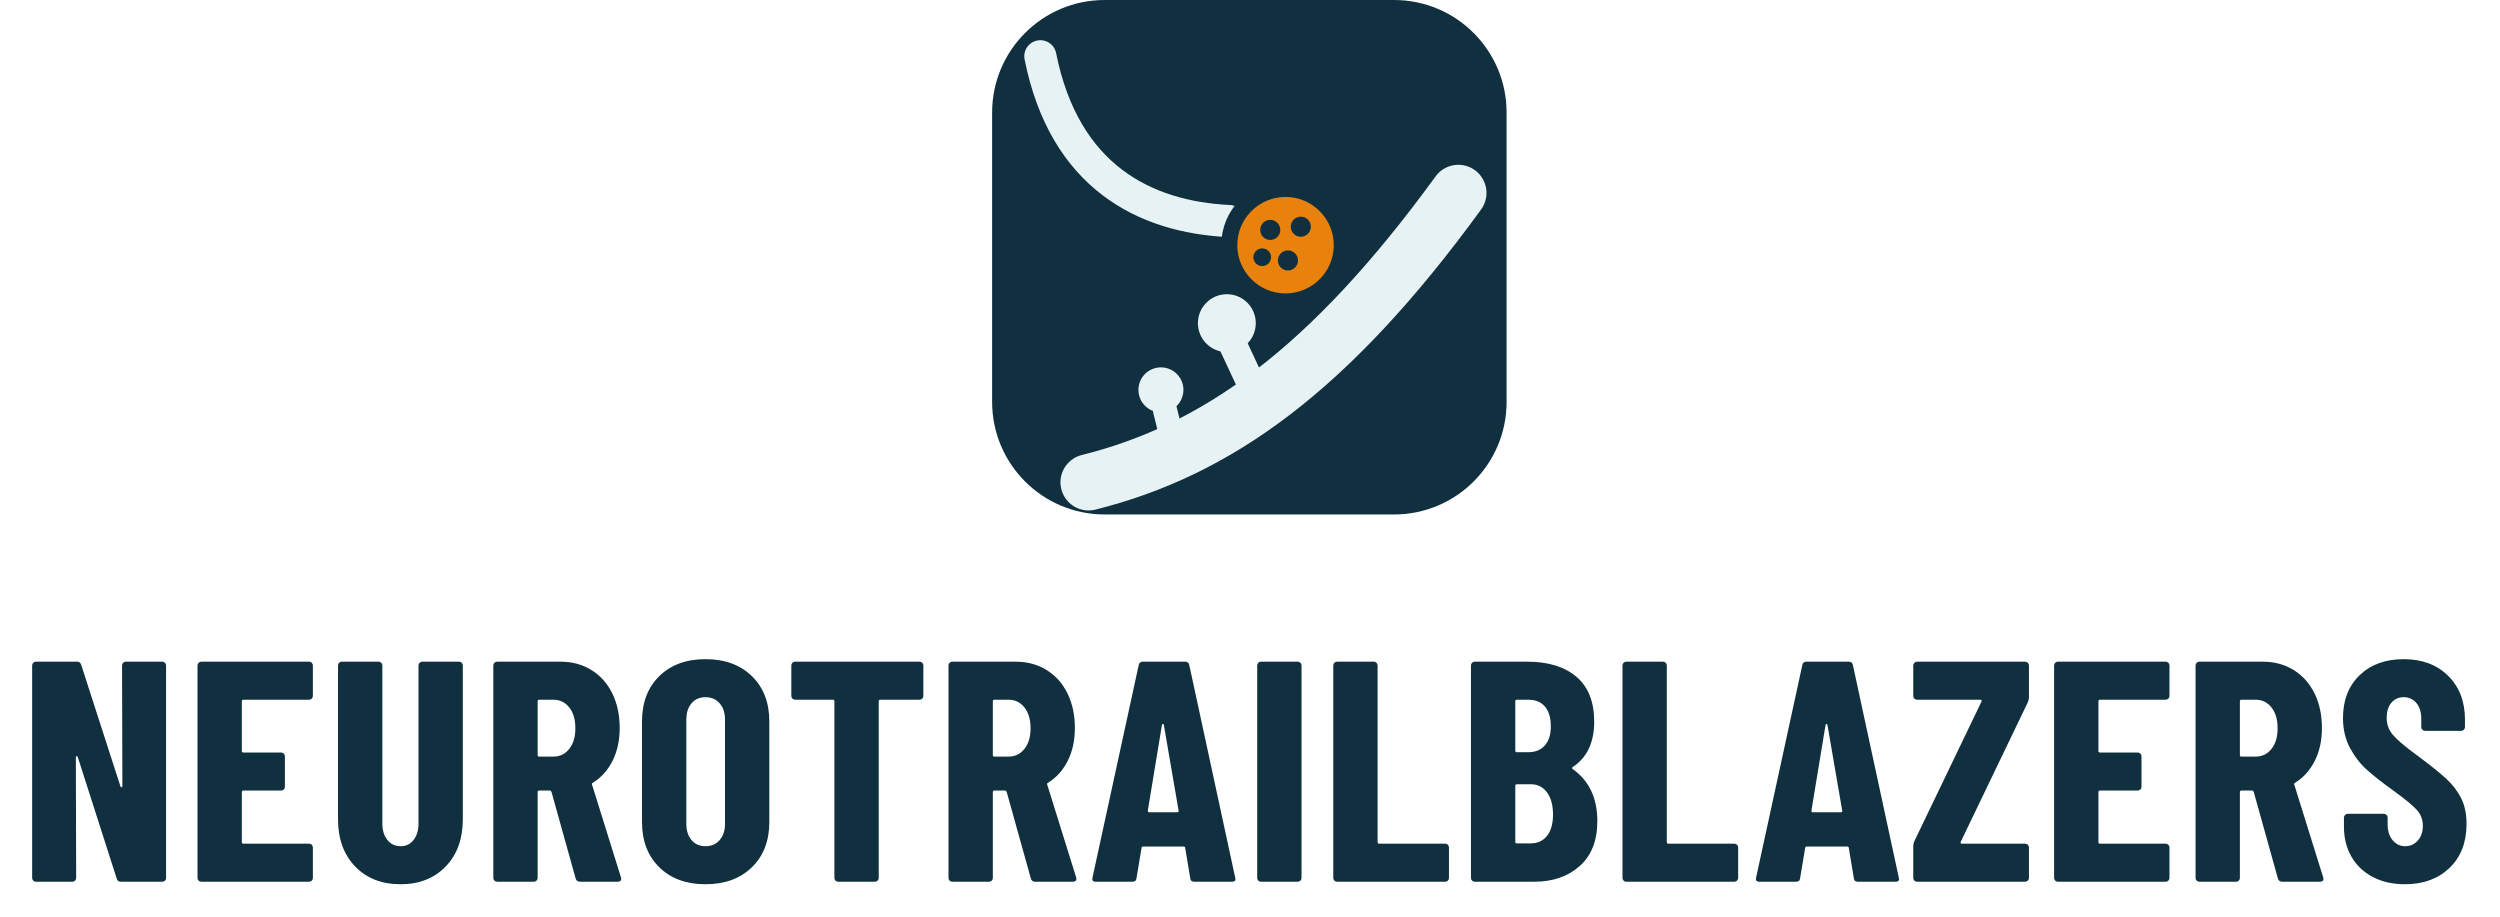
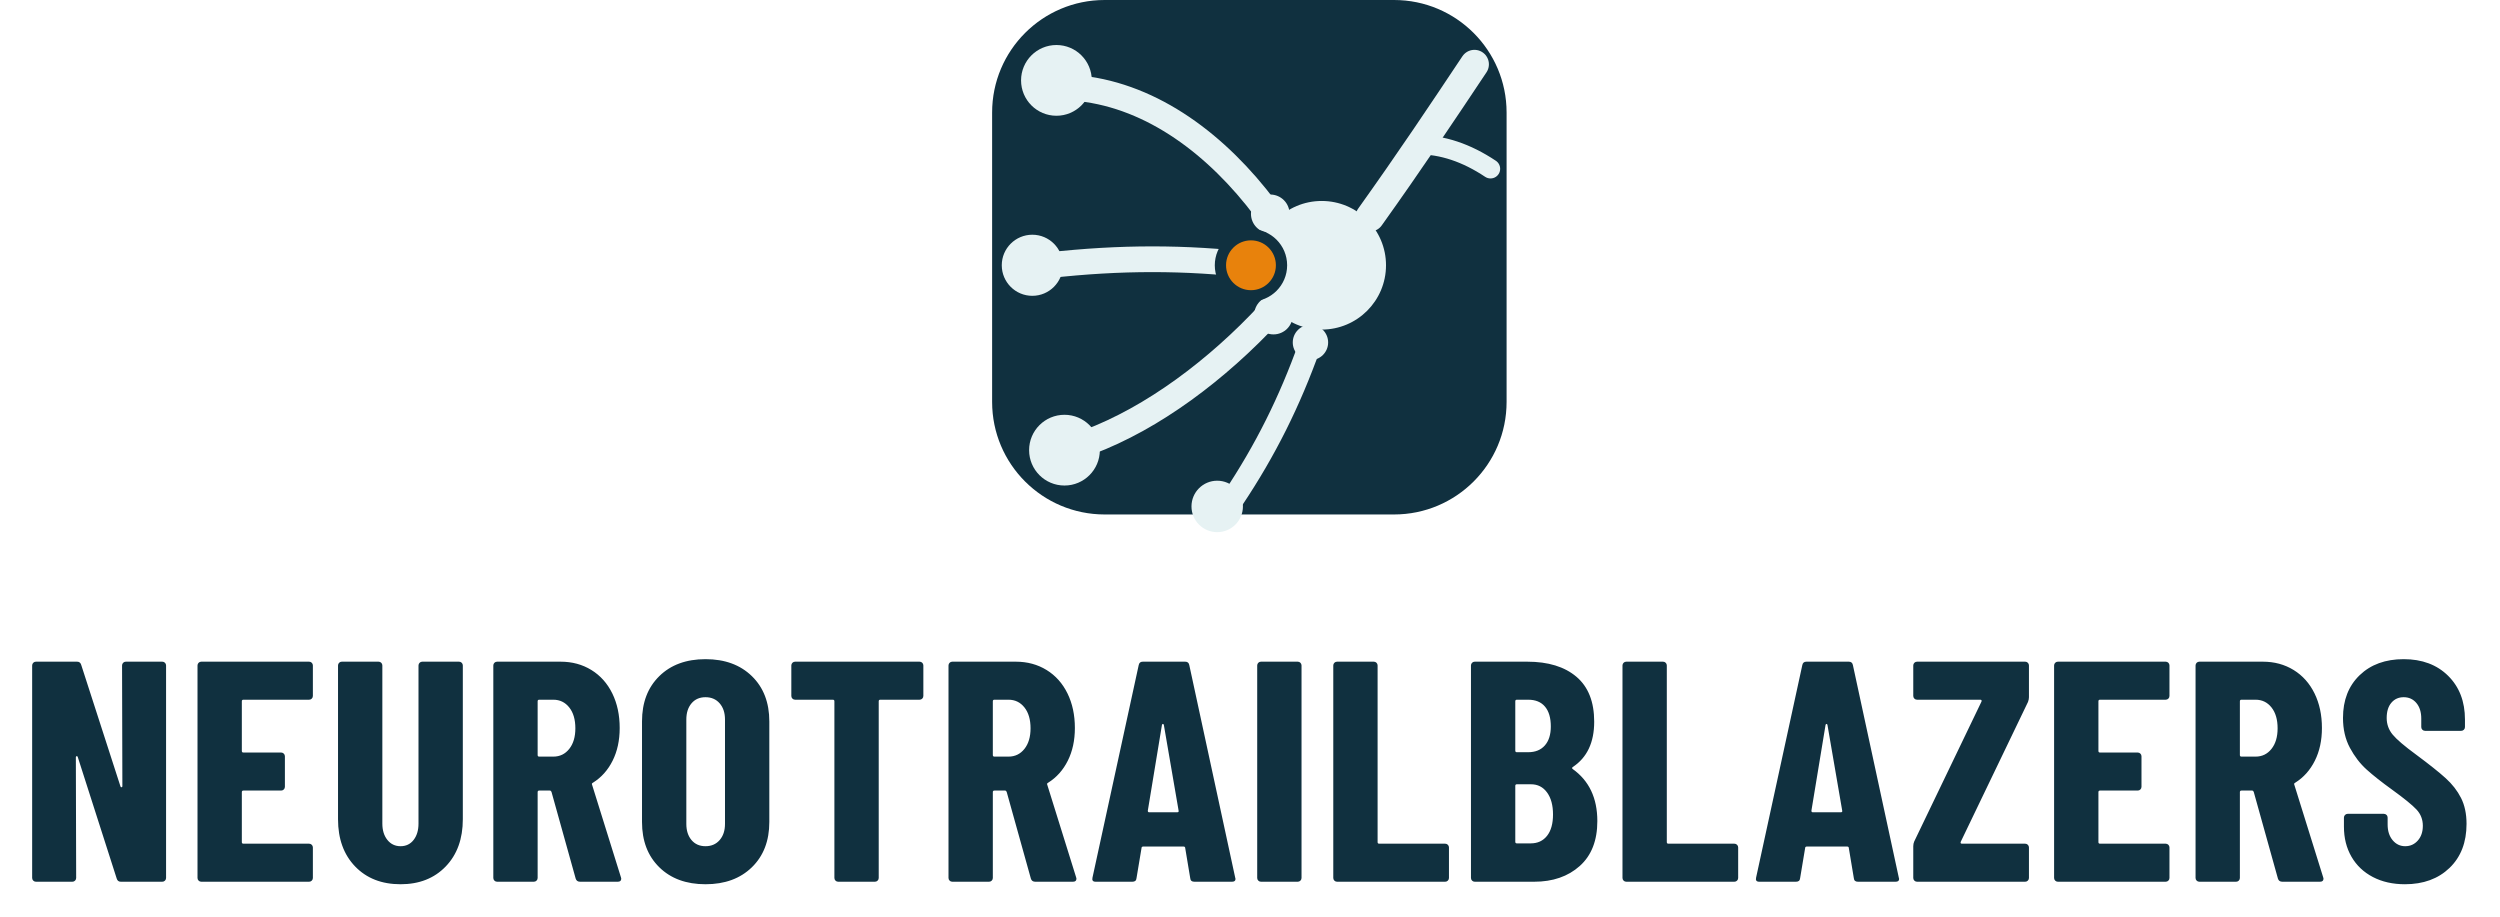
<svg xmlns="http://www.w3.org/2000/svg" viewBox="0 0 311 114" width="311" height="114" role="img" aria-label="NeuroTrailblazers">
  <g transform="translate(123.42 0)">
    <rect width="64" height="64" rx="14" fill="#10303f" />
    <g fill="none" stroke="#e6f2f3" stroke-linecap="round" stroke-linejoin="round">
-       <path d="M12 60 C 28 56, 42 46, 58 24" stroke-width="7" />
-       <path d="M33.5 50.5 L 30 43" stroke-width="3.5" />
-       <path d="M23 57 L 21.5 51" stroke-width="3" />
-       <path d="M47 39 L 51 33" stroke-width="3" />
-       <path d="M6 7 C 9 22, 19 27, 29.5 27.5" stroke-width="4" />
+       <path d="M11 11 C 20 12, 28 18, 34 26" stroke-width="3.2" />
+       <path d="M7 33 C 16 32, 24 32, 32.5 33" stroke-width="3.2" />
+       <path d="M12 55 C 20 52, 28 46, 34.5 39" stroke-width="3.2" />
+       <path d="M30 62 C 34 56, 37 50, 39.5 43" stroke-width="2.8" />
+       <path d="M47 27 C 52 20, 56 14, 60 8" stroke-width="3.6" />
+       <path d="M53 18 C 56 18, 59 19, 62 21" stroke-width="2.4" />
    </g>
-     <circle cx="29.2" cy="40.2" r="3.6" fill="#e6f2f3" />
-     <circle cx="21" cy="48.5" r="2.8" fill="#e6f2f3" />
-     <circle cx="52" cy="31" r="2.8" fill="#e6f2f3" />
-     <circle cx="36.5" cy="30.5" r="7" fill="#e8820c" stroke="#10303f" stroke-width="2" />
-     <circle cx="34.6" cy="28.6" r="1.25" fill="#10303f" />
-     <circle cx="38.4" cy="28.2" r="1.25" fill="#10303f" />
-     <circle cx="36.8" cy="32.4" r="1.25" fill="#10303f" />
-     <circle cx="33.6" cy="32" r="1.1" fill="#10303f" />
+     <circle cx="8" cy="10" r="4.4" fill="#e6f2f3" />
+     <circle cx="5" cy="33" r="3.8" fill="#e6f2f3" />
+     <circle cx="9" cy="56" r="4.4" fill="#e6f2f3" />
+     <circle cx="28" cy="63" r="3.2" fill="#e6f2f3" />
+     <circle cx="41" cy="33" r="8" fill="#e6f2f3" />
+     <circle cx="34.6" cy="26.6" r="2.4" fill="#e6f2f3" />
+     <circle cx="35" cy="39.2" r="2.4" fill="#e6f2f3" />
+     <circle cx="39.6" cy="42.6" r="2.2" fill="#e6f2f3" />
+     <circle cx="32.2" cy="33" r="3.8" fill="#e8820c" stroke="#10303f" stroke-width="1.4" />
  </g>
  <g transform="translate(4.00 82.00) scale(0.39106) translate(-4.40 70.80)">
    <path fill="#10303f" d="M34.2 -70.0H45.8Q46.3 -70.0 46.65 -69.65Q47.0 -69.3 47.0 -68.8V-1.2Q47.0 -0.7 46.65 -0.35Q46.3 0.0 45.8 0.0H32.6Q31.6 0.0 31.3 -1.0L18.9 -39.7Q18.8 -40.0 18.55 -39.95Q18.3 -39.9 18.3 -39.6L18.4 -1.2Q18.4 -0.7 18.05 -0.35Q17.7 0.0 17.2 0.0H5.6Q5.1 0.0 4.75 -0.35Q4.4 -0.7 4.4 -1.2V-68.8Q4.4 -69.3 4.75 -69.65Q5.1 -70.0 5.6 -70.0H18.7Q19.7 -70.0 20.0 -69.0L32.5 -30.3Q32.6 -30.0 32.85 -30.05Q33.1 -30.1 33.1 -30.4L33.0 -68.8Q33.0 -69.3 33.35 -69.65Q33.7 -70.0 34.2 -70.0ZM92.5 -57.9H71.6Q71.1 -57.9 71.1 -57.4V-41.6Q71.1 -41.1 71.6 -41.1H83.6Q84.1 -41.1 84.45 -40.75Q84.8 -40.4 84.8 -39.9V-30.2Q84.8 -29.7 84.45 -29.35Q84.1 -29.0 83.6 -29.0H71.6Q71.1 -29.0 71.1 -28.5V-12.6Q71.1 -12.1 71.6 -12.1H92.5Q93 -12.1 93.35 -11.75Q93.7 -11.4 93.7 -10.9V-1.2Q93.7 -0.7 93.35 -0.35Q93 0.0 92.5 0.0H58.2Q57.7 0.0 57.35 -0.35Q57 -0.7 57 -1.2V-68.8Q57 -69.3 57.35 -69.65Q57.7 -70.0 58.2 -70.0H92.5Q93 -70.0 93.35 -69.65Q93.7 -69.3 93.7 -68.8V-59.1Q93.7 -58.6 93.35 -58.25Q93 -57.9 92.5 -57.9ZM101.7 -19.9V-68.8Q101.7 -69.3 102.05 -69.65Q102.4 -70.0 102.9 -70.0H114.6Q115.1 -70.0 115.45 -69.65Q115.8 -69.3 115.8 -68.8V-18.5Q115.8 -15.3 117.4 -13.3Q119 -11.3 121.6 -11.3Q124.2 -11.3 125.75 -13.3Q127.3 -15.3 127.3 -18.5V-68.8Q127.3 -69.3 127.65 -69.65Q128.0 -70.0 128.5 -70.0H140.2Q140.7 -70.0 141.05 -69.65Q141.4 -69.3 141.4 -68.8V-19.9Q141.4 -10.5 135.95 -4.85Q130.5 0.8 121.6 0.8Q112.6 0.8 107.15 -4.85Q101.7 -10.5 101.7 -19.9ZM177.3 -1.0 169.6 -28.6Q169.4 -29.0 169.1 -29.0H165.7Q165.2 -29.0 165.2 -28.5V-1.2Q165.2 -0.7 164.85 -0.35Q164.5 0.0 164.0 0.0H152.3Q151.8 0.0 151.45 -0.35Q151.1 -0.7 151.1 -1.2V-68.8Q151.1 -69.3 151.45 -69.65Q151.8 -70.0 152.3 -70.0H172.5Q178.0 -70.0 182.3 -67.35Q186.6 -64.7 188.95 -59.9Q191.3 -55.1 191.3 -48.9Q191.3 -43.0 189.05 -38.5Q186.8 -34.0 182.8 -31.5Q182.6 -31.4 182.5 -31.25Q182.4 -31.1 182.5 -30.9L191.7 -1.4L191.8 -1.0Q191.8 0.0 190.7 0.0H178.7Q177.6 0.0 177.3 -1.0ZM165.2 -57.4V-40.3Q165.2 -39.8 165.7 -39.8H170.2Q173.3 -39.8 175.25 -42.25Q177.2 -44.7 177.2 -48.8Q177.2 -53.0 175.25 -55.45Q173.3 -57.9 170.2 -57.9H165.7Q165.2 -57.9 165.2 -57.4ZM198.4 -19.0V-51.0Q198.4 -60.0 203.9 -65.4Q209.4 -70.8 218.6 -70.8Q227.8 -70.8 233.35 -65.4Q238.9 -60.0 238.9 -51.0V-19.0Q238.9 -10.0 233.35 -4.6Q227.8 0.8 218.6 0.8Q209.4 0.8 203.9 -4.6Q198.4 -10.0 198.4 -19.0ZM224.8 -18.4V-51.6Q224.8 -54.8 223.1 -56.75Q221.4 -58.7 218.6 -58.7Q215.8 -58.7 214.15 -56.75Q212.5 -54.8 212.5 -51.6V-18.4Q212.5 -15.2 214.15 -13.25Q215.8 -11.3 218.6 -11.3Q221.4 -11.3 223.1 -13.25Q224.8 -15.2 224.8 -18.4ZM287.9 -68.8V-59.1Q287.9 -58.6 287.55 -58.25Q287.2 -57.9 286.7 -57.9H274.2Q273.7 -57.9 273.7 -57.4V-1.2Q273.7 -0.7 273.35 -0.35Q273.0 0.0 272.5 0.0H260.8Q260.3 0.0 259.95 -0.35Q259.6 -0.7 259.6 -1.2V-57.4Q259.6 -57.9 259.1 -57.9H247.1Q246.6 -57.9 246.25 -58.25Q245.9 -58.6 245.9 -59.1V-68.8Q245.9 -69.3 246.25 -69.65Q246.6 -70.0 247.1 -70.0H286.7Q287.2 -70.0 287.55 -69.65Q287.9 -69.3 287.9 -68.8ZM322.1 -1.0 314.4 -28.6Q314.2 -29.0 313.9 -29.0H310.5Q310 -29.0 310 -28.5V-1.2Q310 -0.7 309.65 -0.35Q309.3 0.0 308.8 0.0H297.1Q296.6 0.0 296.25 -0.35Q295.9 -0.7 295.9 -1.2V-68.8Q295.9 -69.3 296.25 -69.65Q296.6 -70.0 297.1 -70.0H317.3Q322.8 -70.0 327.1 -67.35Q331.4 -64.7 333.75 -59.9Q336.1 -55.1 336.1 -48.9Q336.1 -43.0 333.85 -38.5Q331.6 -34.0 327.6 -31.5Q327.4 -31.4 327.3 -31.25Q327.2 -31.1 327.3 -30.9L336.5 -1.4L336.6 -1.0Q336.6 0.0 335.5 0.0H323.5Q322.4 0.0 322.1 -1.0ZM310 -57.4V-40.3Q310 -39.8 310.5 -39.8H315Q318.1 -39.8 320.05 -42.25Q322 -44.7 322 -48.8Q322 -53.0 320.05 -55.45Q318.1 -57.9 315 -57.9H310.5Q310 -57.9 310 -57.4ZM372.8 -1.1 371.2 -10.7Q371.2 -11.2 370.6 -11.2H357.9Q357.3 -11.2 357.3 -10.7L355.7 -1.1Q355.6 0.0 354.4 0.0H342.7Q341.4 0.0 341.7 -1.3L356.4 -68.9Q356.6 -70.0 357.7 -70.0H371.2Q372.3 -70.0 372.5 -68.9L387.1 -1.3L387.2 -0.9Q387.2 0.0 386.1 0.0H374.1Q372.9 0.0 372.8 -1.1ZM359.7 -22.1H368.7Q369.2 -22.1 369.1 -22.6L364.4 -49.9Q364.3 -50.2 364.1 -50.2Q363.9 -50.2 363.8 -49.9L359.3 -22.6Q359.3 -22.1 359.7 -22.1ZM394.1 -1.2V-68.8Q394.1 -69.3 394.45 -69.65Q394.8 -70.0 395.3 -70.0H407Q407.5 -70.0 407.85 -69.65Q408.2 -69.3 408.2 -68.8V-1.2Q408.2 -0.7 407.85 -0.35Q407.5 0.0 407 0.0H395.3Q394.8 0.0 394.45 -0.35Q394.1 -0.7 394.1 -1.2ZM418.3 -1.2V-68.8Q418.3 -69.3 418.65 -69.65Q419 -70.0 419.5 -70.0H431.2Q431.7 -70.0 432.05 -69.65Q432.4 -69.3 432.4 -68.8V-12.6Q432.4 -12.1 432.9 -12.1H453.9Q454.4 -12.1 454.75 -11.75Q455.1 -11.4 455.1 -10.9V-1.2Q455.1 -0.7 454.75 -0.35Q454.4 0.0 453.9 0.0H419.5Q419 0.0 418.65 -0.35Q418.3 -0.7 418.3 -1.2ZM482.2 0.0H463.3Q462.8 0.0 462.45 -0.35Q462.1 -0.7 462.1 -1.2V-68.8Q462.1 -69.3 462.45 -69.65Q462.8 -70.0 463.3 -70.0H480Q490 -70.0 495.65 -65.2Q501.3 -60.4 501.3 -50.9Q501.3 -41.0 494.5 -36.5Q494.1 -36.2 494.4 -35.9Q502.3 -30.3 502.3 -19.3Q502.3 -10.0 496.7 -5.0Q491.1 0.0 482.2 0.0ZM476.2 -57.4V-41.7Q476.2 -41.2 476.7 -41.2H480.3Q483.7 -41.2 485.6 -43.35Q487.5 -45.5 487.5 -49.4Q487.5 -53.5 485.65 -55.7Q483.8 -57.9 480.3 -57.9H476.7Q476.2 -57.9 476.2 -57.4ZM488.2 -21.4Q488.2 -25.8 486.3 -28.4Q484.4 -31.0 481.2 -31.0H476.7Q476.2 -31.0 476.2 -30.5V-12.7Q476.2 -12.2 476.7 -12.2H481.1Q484.4 -12.2 486.3 -14.6Q488.2 -17.0 488.2 -21.4ZM510.3 -1.2V-68.8Q510.3 -69.3 510.65 -69.65Q511 -70.0 511.5 -70.0H523.2Q523.7 -70.0 524.05 -69.65Q524.4 -69.3 524.4 -68.8V-12.6Q524.4 -12.1 524.9 -12.1H545.9Q546.4 -12.1 546.75 -11.75Q547.1 -11.4 547.1 -10.9V-1.2Q547.1 -0.7 546.75 -0.35Q546.4 0.0 545.9 0.0H511.5Q511 0.0 510.65 -0.35Q510.3 -0.7 510.3 -1.2ZM583.9 -1.1 582.3 -10.7Q582.3 -11.2 581.7 -11.2H569Q568.4 -11.2 568.4 -10.7L566.8 -1.1Q566.7 0.0 565.5 0.0H553.8Q552.5 0.0 552.8 -1.3L567.5 -68.9Q567.7 -70.0 568.8 -70.0H582.3Q583.4 -70.0 583.6 -68.9L598.2 -1.3L598.3 -0.9Q598.3 0.0 597.2 0.0H585.2Q584 0.0 583.9 -1.1ZM570.8 -22.1H579.8Q580.3 -22.1 580.2 -22.6L575.5 -49.9Q575.4 -50.2 575.2 -50.2Q575 -50.2 574.9 -49.9L570.4 -22.6Q570.4 -22.1 570.8 -22.1ZM602.8 -1.2V-11.3Q602.8 -12.1 603.1 -12.8L624.5 -57.3Q624.6 -57.6 624.5 -57.75Q624.4 -57.9 624.1 -57.9H604.0Q603.5 -57.9 603.15 -58.25Q602.8 -58.6 602.8 -59.1V-68.8Q602.8 -69.3 603.15 -69.65Q603.5 -70.0 604.0 -70.0H638.4Q638.9 -70.0 639.25 -69.65Q639.6 -69.3 639.6 -68.8V-58.7Q639.6 -58.0 639.3 -57.2L617.9 -12.7Q617.8 -12.4 617.9 -12.25Q618.0 -12.1 618.3 -12.1H638.4Q638.9 -12.1 639.25 -11.75Q639.6 -11.4 639.6 -10.9V-1.2Q639.6 -0.7 639.25 -0.35Q638.9 0.0 638.4 0.0H604.0Q603.5 0.0 603.15 -0.35Q602.8 -0.7 602.8 -1.2ZM683.1 -57.9H662.2Q661.7 -57.9 661.7 -57.4V-41.6Q661.7 -41.1 662.2 -41.1H674.2Q674.7 -41.1 675.05 -40.75Q675.4 -40.4 675.4 -39.9V-30.2Q675.4 -29.7 675.05 -29.35Q674.7 -29.0 674.2 -29.0H662.2Q661.7 -29.0 661.7 -28.5V-12.6Q661.7 -12.1 662.2 -12.1H683.1Q683.6 -12.1 683.95 -11.75Q684.3 -11.4 684.3 -10.9V-1.2Q684.3 -0.7 683.95 -0.35Q683.6 0.0 683.1 0.0H648.8Q648.3 0.0 647.95 -0.35Q647.6 -0.7 647.6 -1.2V-68.8Q647.6 -69.3 647.95 -69.65Q648.3 -70.0 648.8 -70.0H683.1Q683.6 -70.0 683.95 -69.65Q684.3 -69.3 684.3 -68.8V-59.1Q684.3 -58.6 683.95 -58.25Q683.6 -57.9 683.1 -57.9ZM718.8 -1.0 711.1 -28.6Q710.9 -29.0 710.6 -29.0H707.2Q706.7 -29.0 706.7 -28.5V-1.2Q706.7 -0.7 706.35 -0.35Q706.0 0.0 705.5 0.0H693.8Q693.3 0.0 692.95 -0.35Q692.6 -0.7 692.6 -1.2V-68.8Q692.6 -69.3 692.95 -69.65Q693.3 -70.0 693.8 -70.0H714.0Q719.5 -70.0 723.8 -67.35Q728.1 -64.7 730.45 -59.9Q732.8 -55.1 732.8 -48.9Q732.8 -43.0 730.55 -38.5Q728.3 -34.0 724.3 -31.5Q724.1 -31.4 724.0 -31.25Q723.9 -31.1 724.0 -30.9L733.2 -1.4L733.3 -1.0Q733.3 0.0 732.2 0.0H720.2Q719.1 0.0 718.8 -1.0ZM706.7 -57.4V-40.3Q706.7 -39.8 707.2 -39.8H711.7Q714.8 -39.8 716.75 -42.25Q718.7 -44.7 718.7 -48.8Q718.7 -53.0 716.75 -55.45Q714.8 -57.9 711.7 -57.9H707.2Q706.7 -57.9 706.7 -57.4ZM739.8 -17.5V-20.4Q739.8 -20.9 740.15 -21.25Q740.5 -21.6 741 -21.6H752.5Q753 -21.6 753.35 -21.25Q753.7 -20.9 753.7 -20.4V-18.2Q753.7 -15.1 755.3 -13.2Q756.9 -11.3 759.3 -11.3Q761.7 -11.3 763.3 -13.1Q764.9 -14.9 764.9 -17.8Q764.9 -20.8 762.9 -22.95Q760.9 -25.1 755.1 -29.3Q750.1 -32.9 747.0 -35.7Q743.9 -38.5 741.7 -42.6Q739.5 -46.7 739.5 -52.1Q739.5 -60.6 744.8 -65.7Q750.1 -70.8 758.8 -70.8Q767.6 -70.8 772.95 -65.5Q778.3 -60.2 778.3 -51.6V-49.2Q778.3 -48.7 777.95 -48.35Q777.6 -48.0 777.1 -48.0H765.6Q765.1 -48.0 764.75 -48.35Q764.4 -48.7 764.4 -49.2V-51.9Q764.4 -55.0 762.85 -56.85Q761.3 -58.7 758.8 -58.7Q756.4 -58.7 754.9 -56.95Q753.4 -55.2 753.4 -52.1Q753.4 -49.1 755.3 -46.8Q757.2 -44.5 762.8 -40.4Q769 -35.8 772.15 -32.95Q775.3 -30.1 777.05 -26.65Q778.8 -23.2 778.8 -18.4Q778.8 -9.6 773.4 -4.4Q768 0.8 759.2 0.8Q753.4 0.8 749.0 -1.5Q744.6 -3.8 742.2 -7.95Q739.8 -12.1 739.8 -17.5Z" />
  </g>
</svg>
